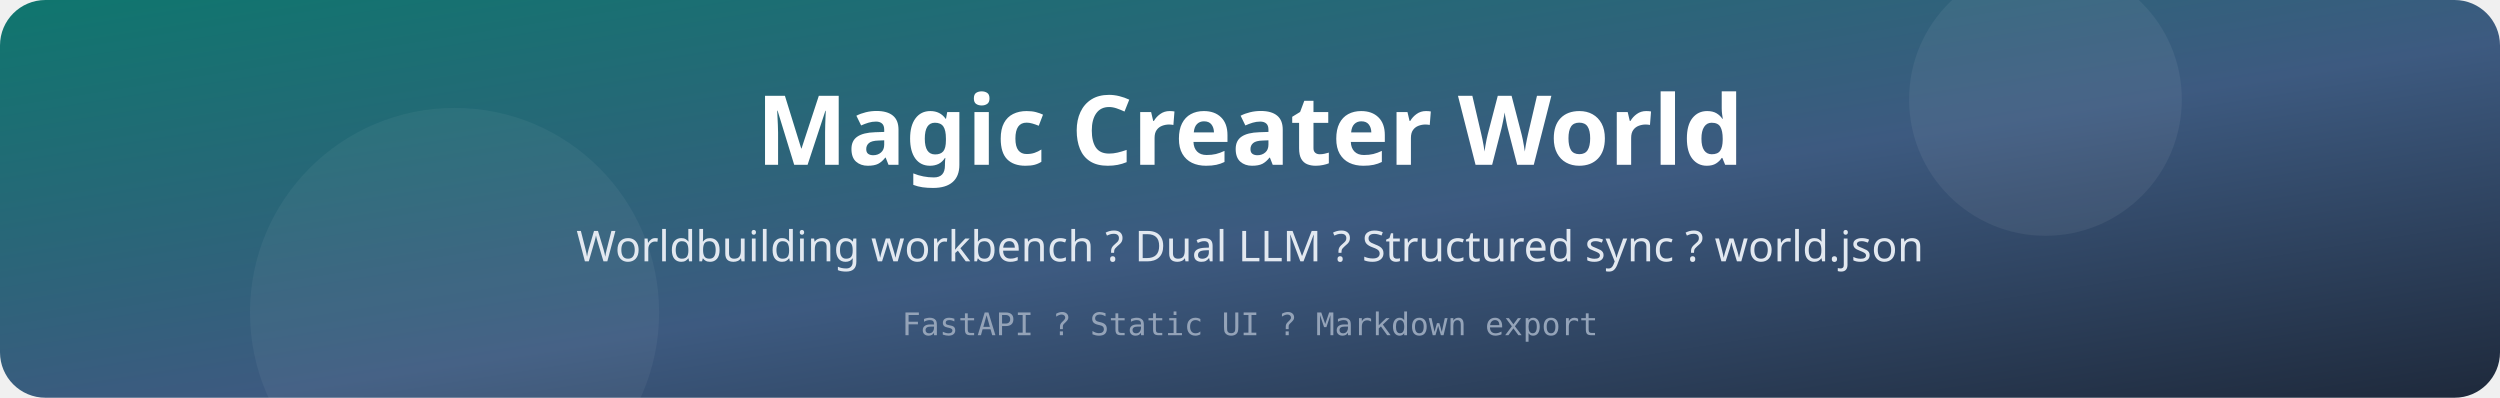
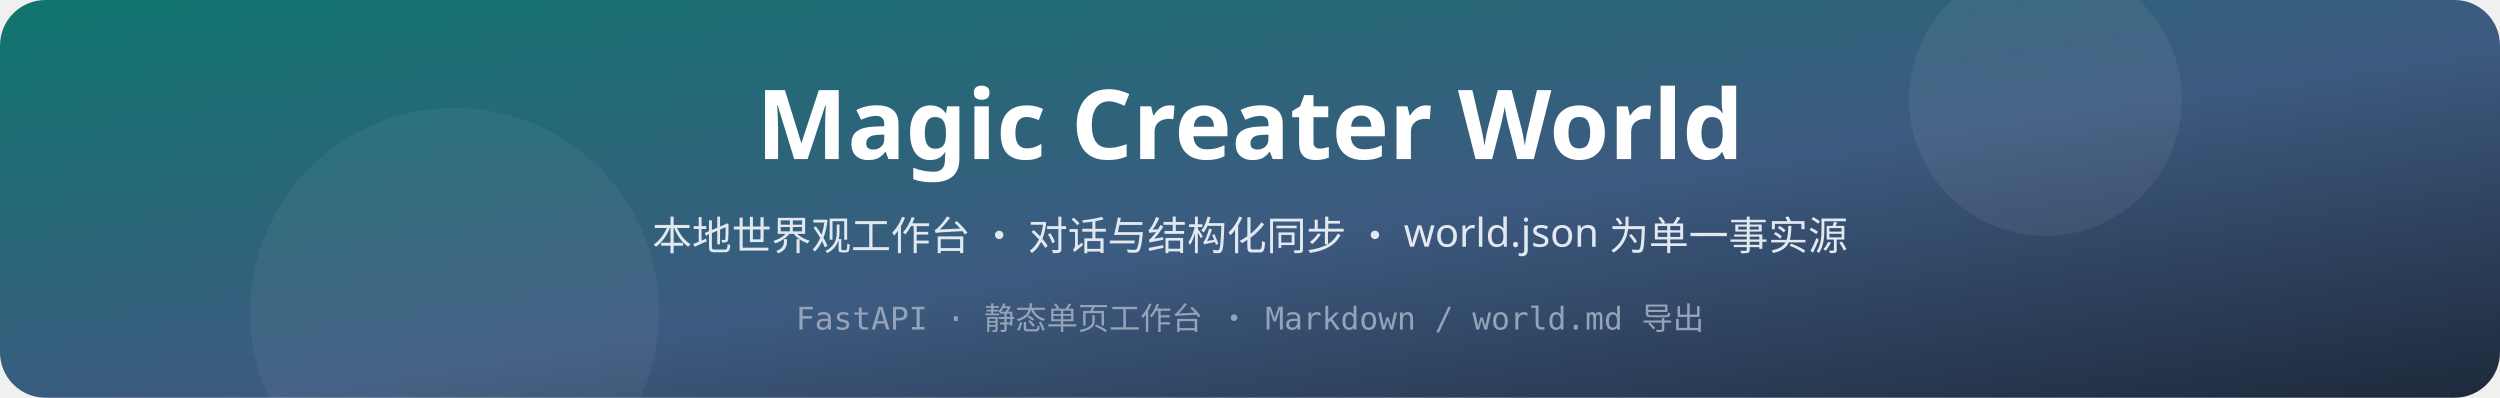
- <svg xmlns="http://www.w3.org/2000/svg" width="880" height="140" viewBox="0 0 880 140" role="img" aria-label="Magic Creater World banner">
+ <svg xmlns="http://www.w3.org/2000/svg" xml:lang="zh-CN" width="880" height="140" viewBox="0 0 880 140" role="img" aria-label="Magic Creater World 项目横幅：世界观工作台">
  <defs>
    <linearGradient id="bg" x1="0%" y1="0%" x2="100%" y2="100%">
      <stop offset="0%" stop-color="#0f766e" />
      <stop offset="55%" stop-color="#3d5a80" />
      <stop offset="100%" stop-color="#1e293b" />
    </linearGradient>
  </defs>
  <rect width="880" height="140" rx="16" fill="url(#bg)" />
  <circle cx="720" cy="35" r="48" fill="#ffffff" opacity="0.06" />
  <circle cx="160" cy="110" r="72" fill="#ffffff" opacity="0.05" />
-   <text x="440" y="58" text-anchor="middle" fill="#ffffff" font-family="system-ui, Segoe UI, sans-serif" font-size="34" font-weight="700">Magic Creater World</text>
-   <text x="440" y="92" text-anchor="middle" fill="#e2e8f0" font-family="system-ui, Segoe UI, sans-serif" font-size="15" font-weight="500">Worldbuilding workbench ? Dual LLM ? Structured sync ? world.json</text>
-   <text x="440" y="118" text-anchor="middle" fill="#94a3b8" font-family="ui-monospace, monospace" font-size="11">FastAPI ? Static UI ? Markdown export</text>
+   <text x="440" y="56" text-anchor="middle" fill="#ffffff" font-family="system-ui, 'Segoe UI', 'Noto Sans SC', sans-serif" font-size="34" font-weight="700">Magic Creater World</text>
+   <text x="440" y="88" text-anchor="middle" fill="#e2e8f0" font-family="system-ui, 'Segoe UI', 'Noto Sans SC', sans-serif" font-size="14" font-weight="500">本地世界观工作台 · 对话与结构化同步 · world.json 为单一事实源</text>
+   <text x="440" y="116" text-anchor="middle" fill="#94a3b8" font-family="ui-monospace, 'Cascadia Mono', monospace" font-size="11">FastAPI · 静态单页工作台 · Markdown / world.md 导出</text>
</svg>
